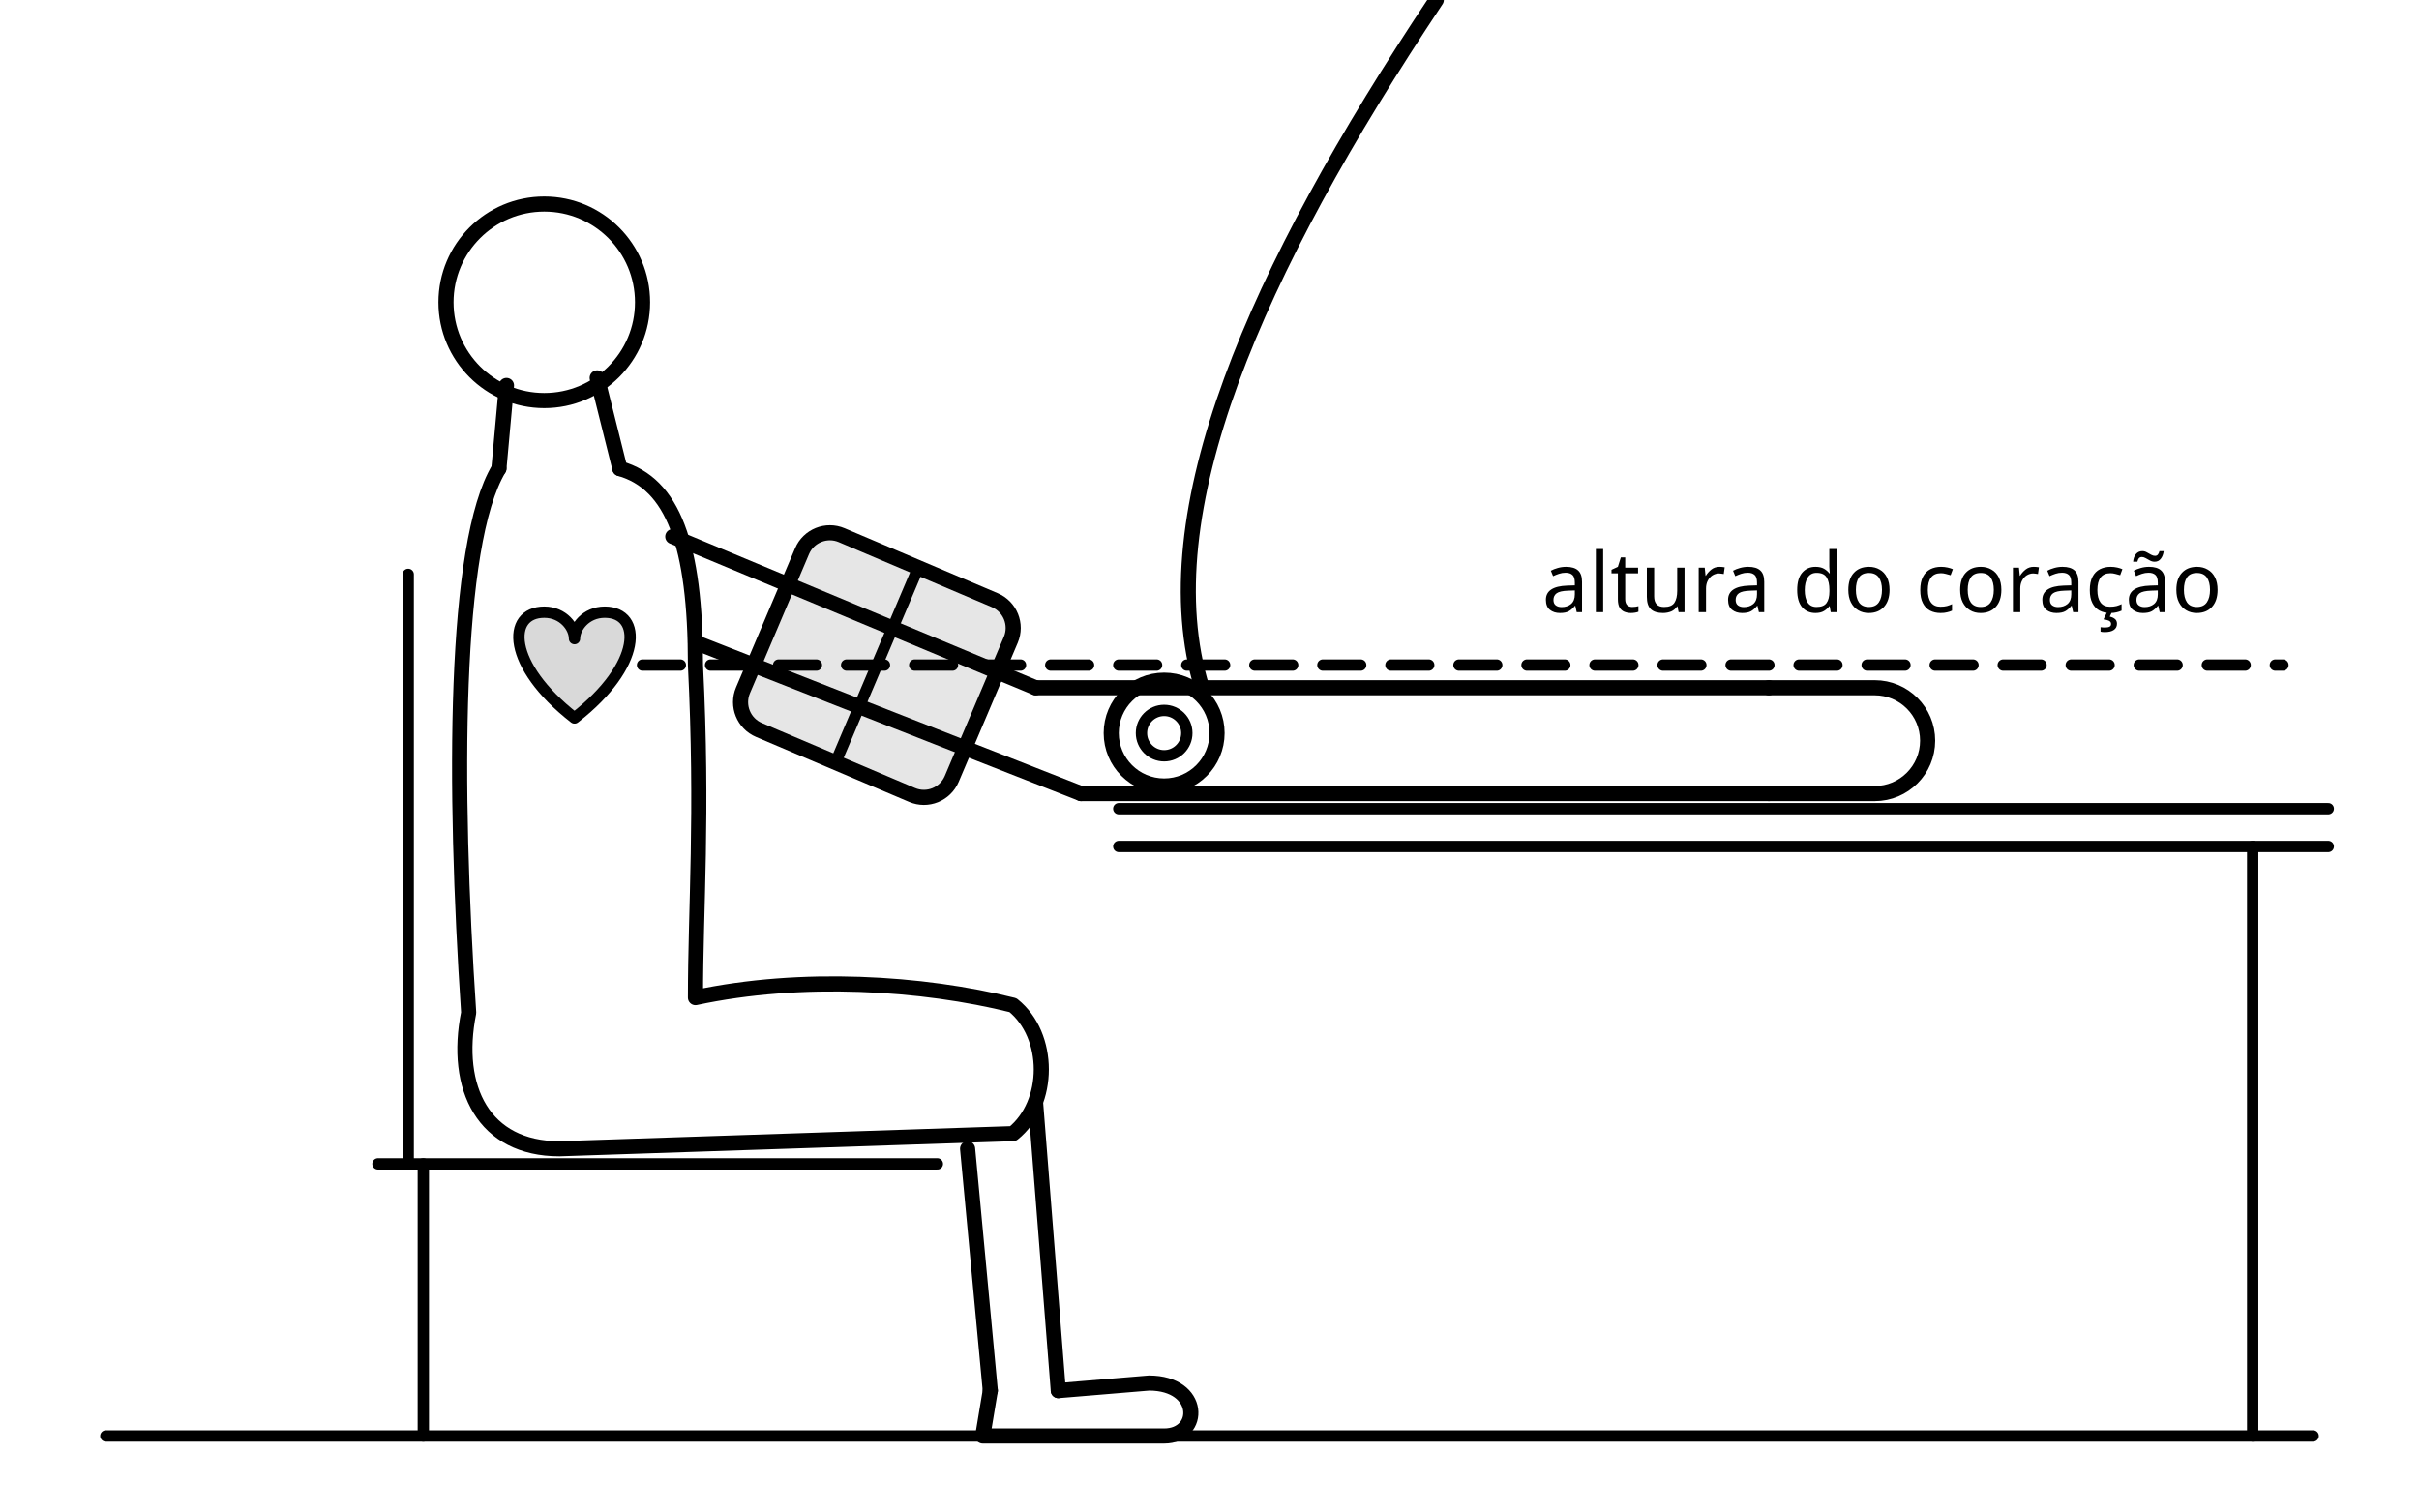
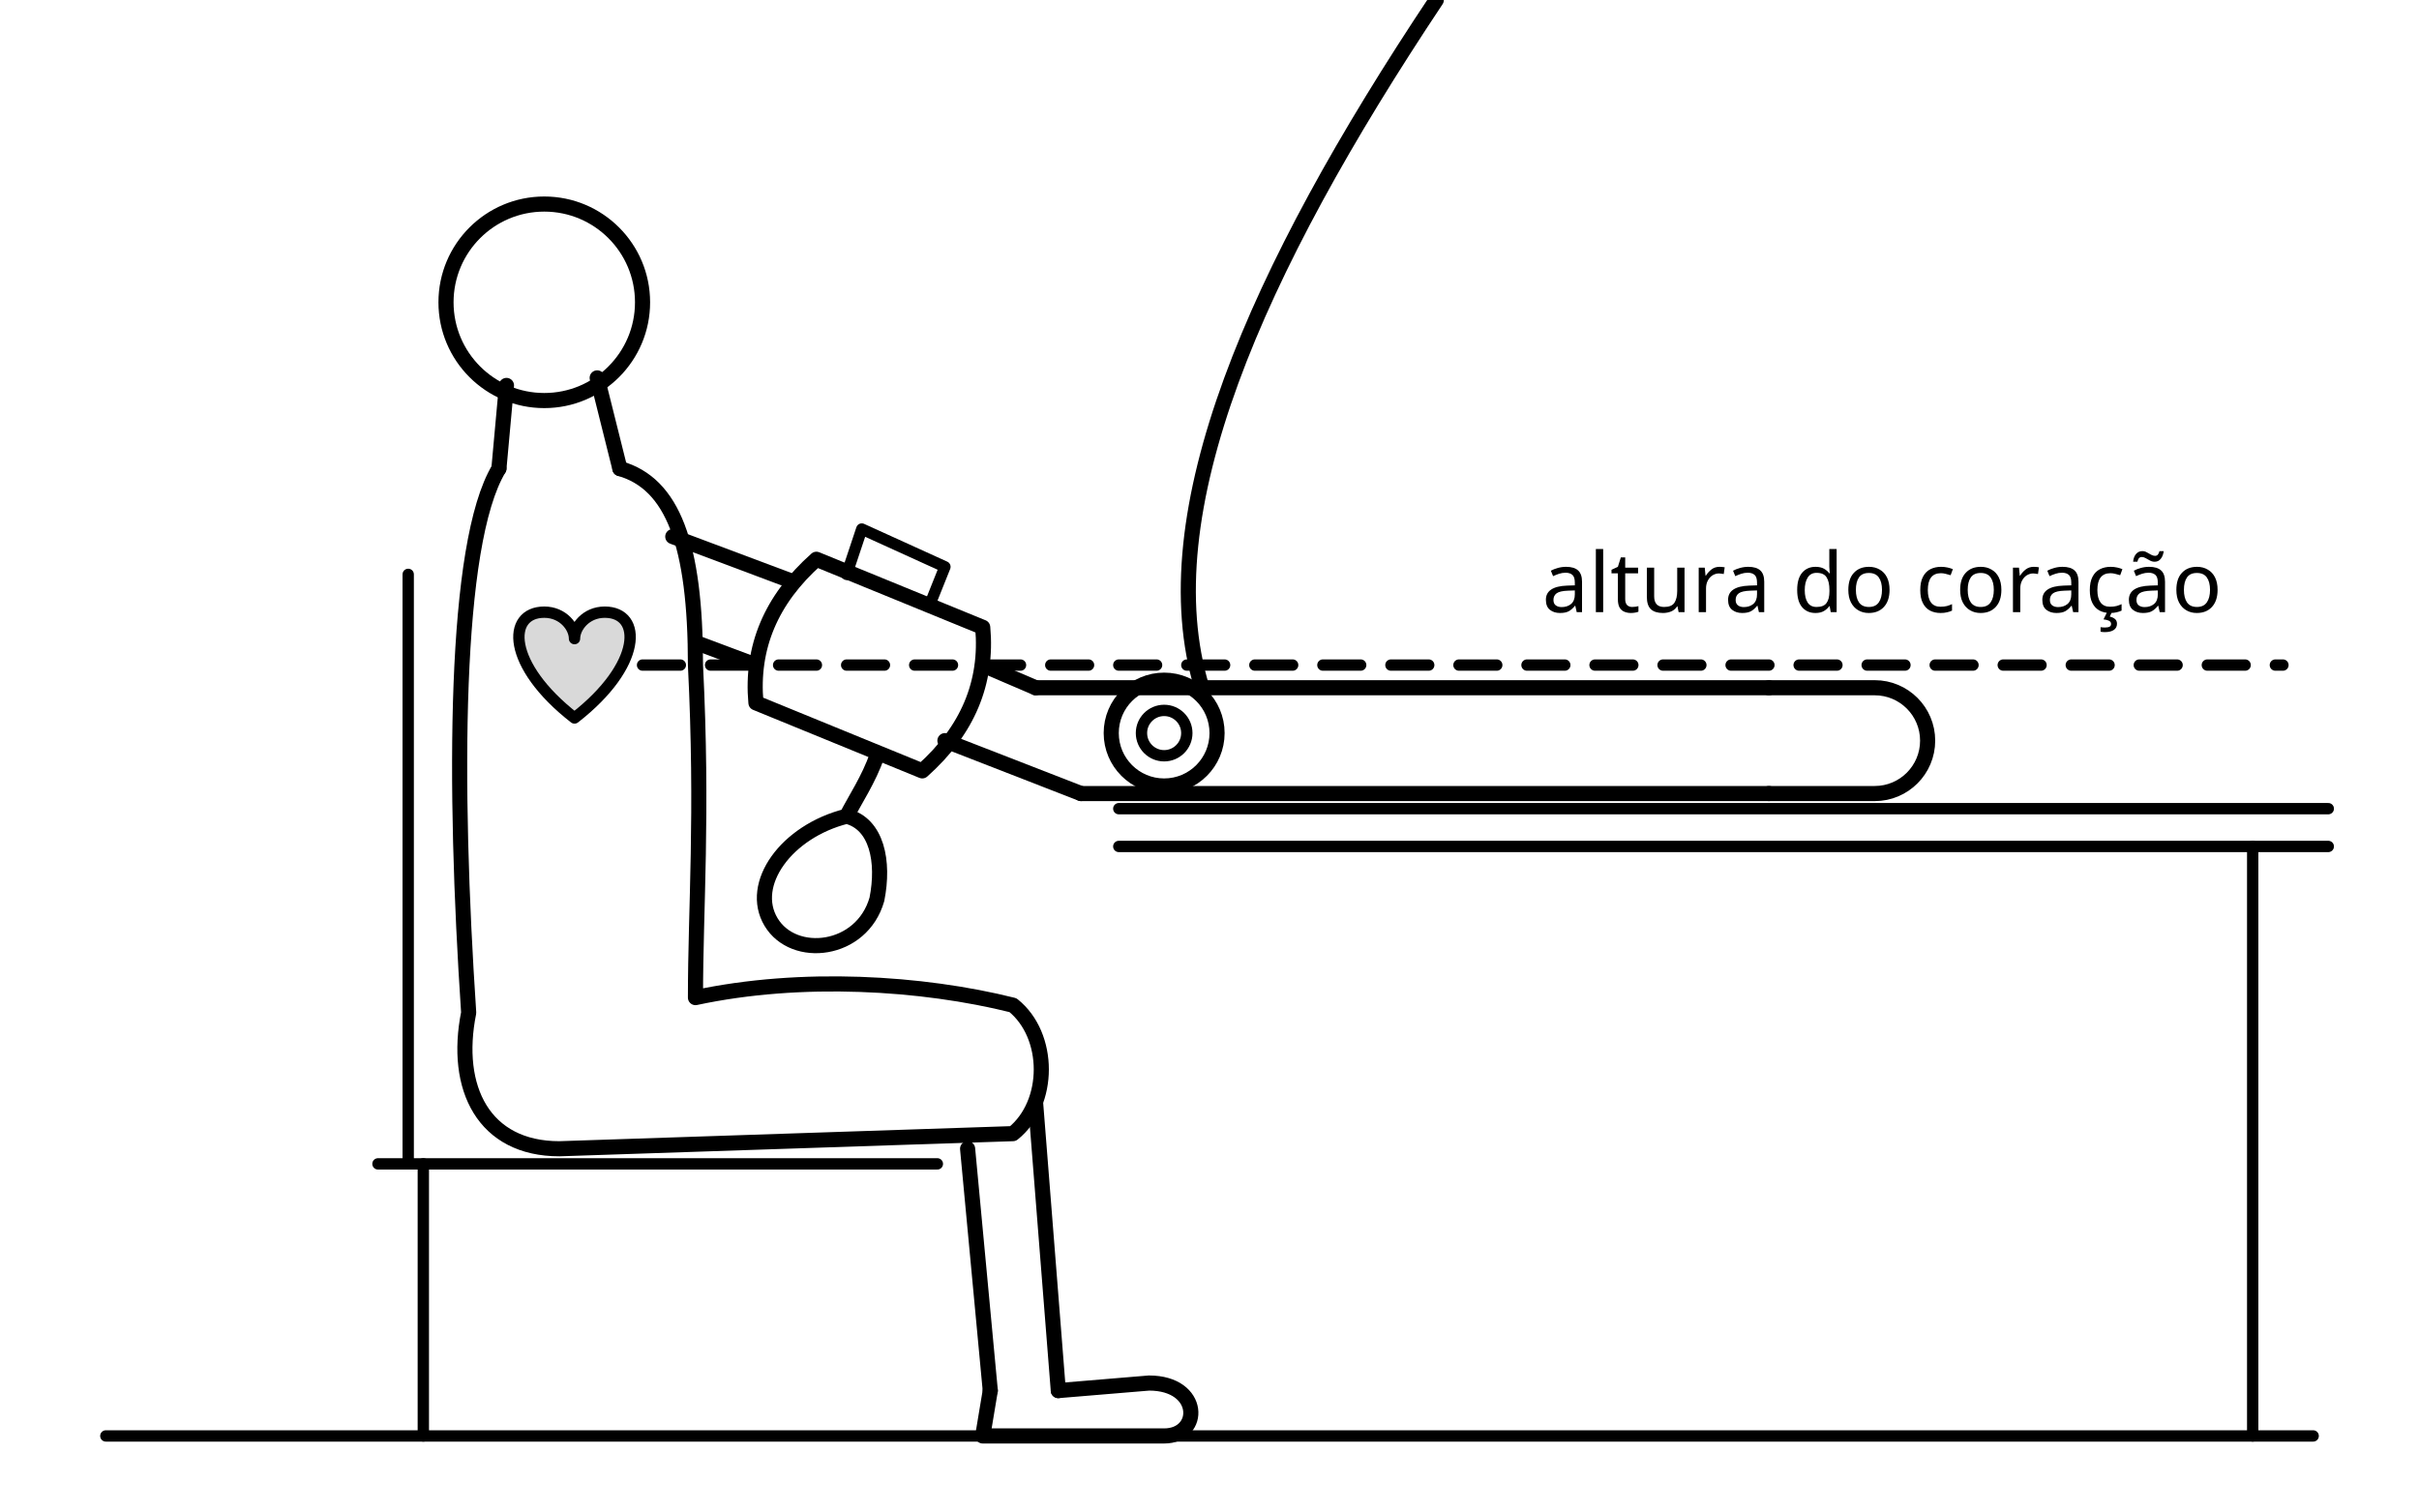
<svg xmlns="http://www.w3.org/2000/svg" viewBox="0 0 320 200" fill="none" stroke="currentColor" stroke-width="2" stroke-linecap="round" stroke-linejoin="round">
  <path d="M 14 190 L 306 190" stroke="currentColor" stroke-width="1.5" />
  <g stroke="currentColor" stroke-width="1.5" fill="none">
    <path d="M 50 154 L 124 154" />
    <path d="M 54 154 L 54 76" />
    <path d="M 56 154 L 56 190" />
  </g>
  <g stroke="currentColor" stroke-width="1.5" fill="none">
    <path d="M 148 107 L 308 107" />
    <path d="M 148 112 L 308 112" />
    <path d="M 298 112 L 298 190" />
  </g>
  <g stroke="currentColor" stroke-width="2" fill="none">
    <circle cx="72" cy="40" r="13" />
    <path d="M 67 51 L 66 62" />
    <path d="M 79 50 L 82 62" />
    <path d="M 82 62 C 89 64, 92 72, 92 88 C 93 108, 92 120, 92 132 C 106 129, 122 130, 134 133 C 139 137, 139 146, 134 150 L 74 152 C 64 152, 60 144, 62 134 C 60 104, 60 72, 66 62" />
    <path d="M 137 146 L 140 184" />
    <path d="M 128 152 L 131 184" />
    <path d="M 131 184 L 130 190 L 154 190 C 159 190, 159 183, 152 183 L 140 184" />
  </g>
  <path d="M 76 95 C 67 88, 67 81, 72 81 C 74.5 81, 76 83, 76 84.5 C 76 83, 77.5 81, 80 81 C 85 81, 85 88, 76 95 Z" fill="currentColor" fill-opacity="0.15" stroke="currentColor" stroke-width="1.5" />
  <g stroke="currentColor" stroke-width="2" fill="none">
-     <path d="M 89 71 L 137 91" />
-     <path d="M 92 85 L 143 105" />
+     <path d="M 89 71 L 105 77" />
+     <path d="M 130 88 L 137 91" />
+     <path d="M 92 85 L 100 88" />
+     <path d="M 125 98 L 143 105" />
    <path d="M 137 91 L 234 91" />
    <path d="M 143 105 L 234 105" />
    <path d="M 234 91 L 248 91 A 7 7 0 0 1 248 105 L 234 105" />
  </g>
-   <g transform="rotate(23 116 88)">
-     <rect x="101" y="74" width="30" height="28" rx="4" fill="currentColor" fill-opacity="0.1" stroke="currentColor" stroke-width="2" />
-     <path d="M 116 74 L 116 102" stroke="currentColor" stroke-width="1.5" fill="none" />
+   <g stroke="currentColor" fill="none">
+     <path d="M 108 74 L 130 83 Q 131 94 122 102 L 100 93 Q 99 82 108 74 Z" stroke-width="2" />
+     <path d="M 112 76 L 114 70 L 125 75 L 123 80" stroke-width="1.5" />
+     <path d="M 116 100 C 115 103, 113 106, 112 108" stroke-width="2" />
+     <path d="M 112 108 C 104 110, 99 117, 102 122 C 105 127, 114 126, 116 119 C 117 114, 116 109, 112 108 Z" stroke-width="2" />
  </g>
  <g stroke="currentColor" fill="none">
    <circle cx="154" cy="97" r="7" stroke-width="2" />
    <circle cx="154" cy="97" r="3" stroke-width="1.5" />
    <path d="M 159 91 C 152 68, 166 36, 190 0" stroke-width="2" />
  </g>
  <path d="M 85 88 L 302 88" stroke="currentColor" stroke-width="1.5" stroke-dasharray="5 4" fill="none" />
  <text x="204" y="81" font-family="sans-serif" font-size="11" fill="currentColor" stroke="none">altura do coração</text>
</svg>
